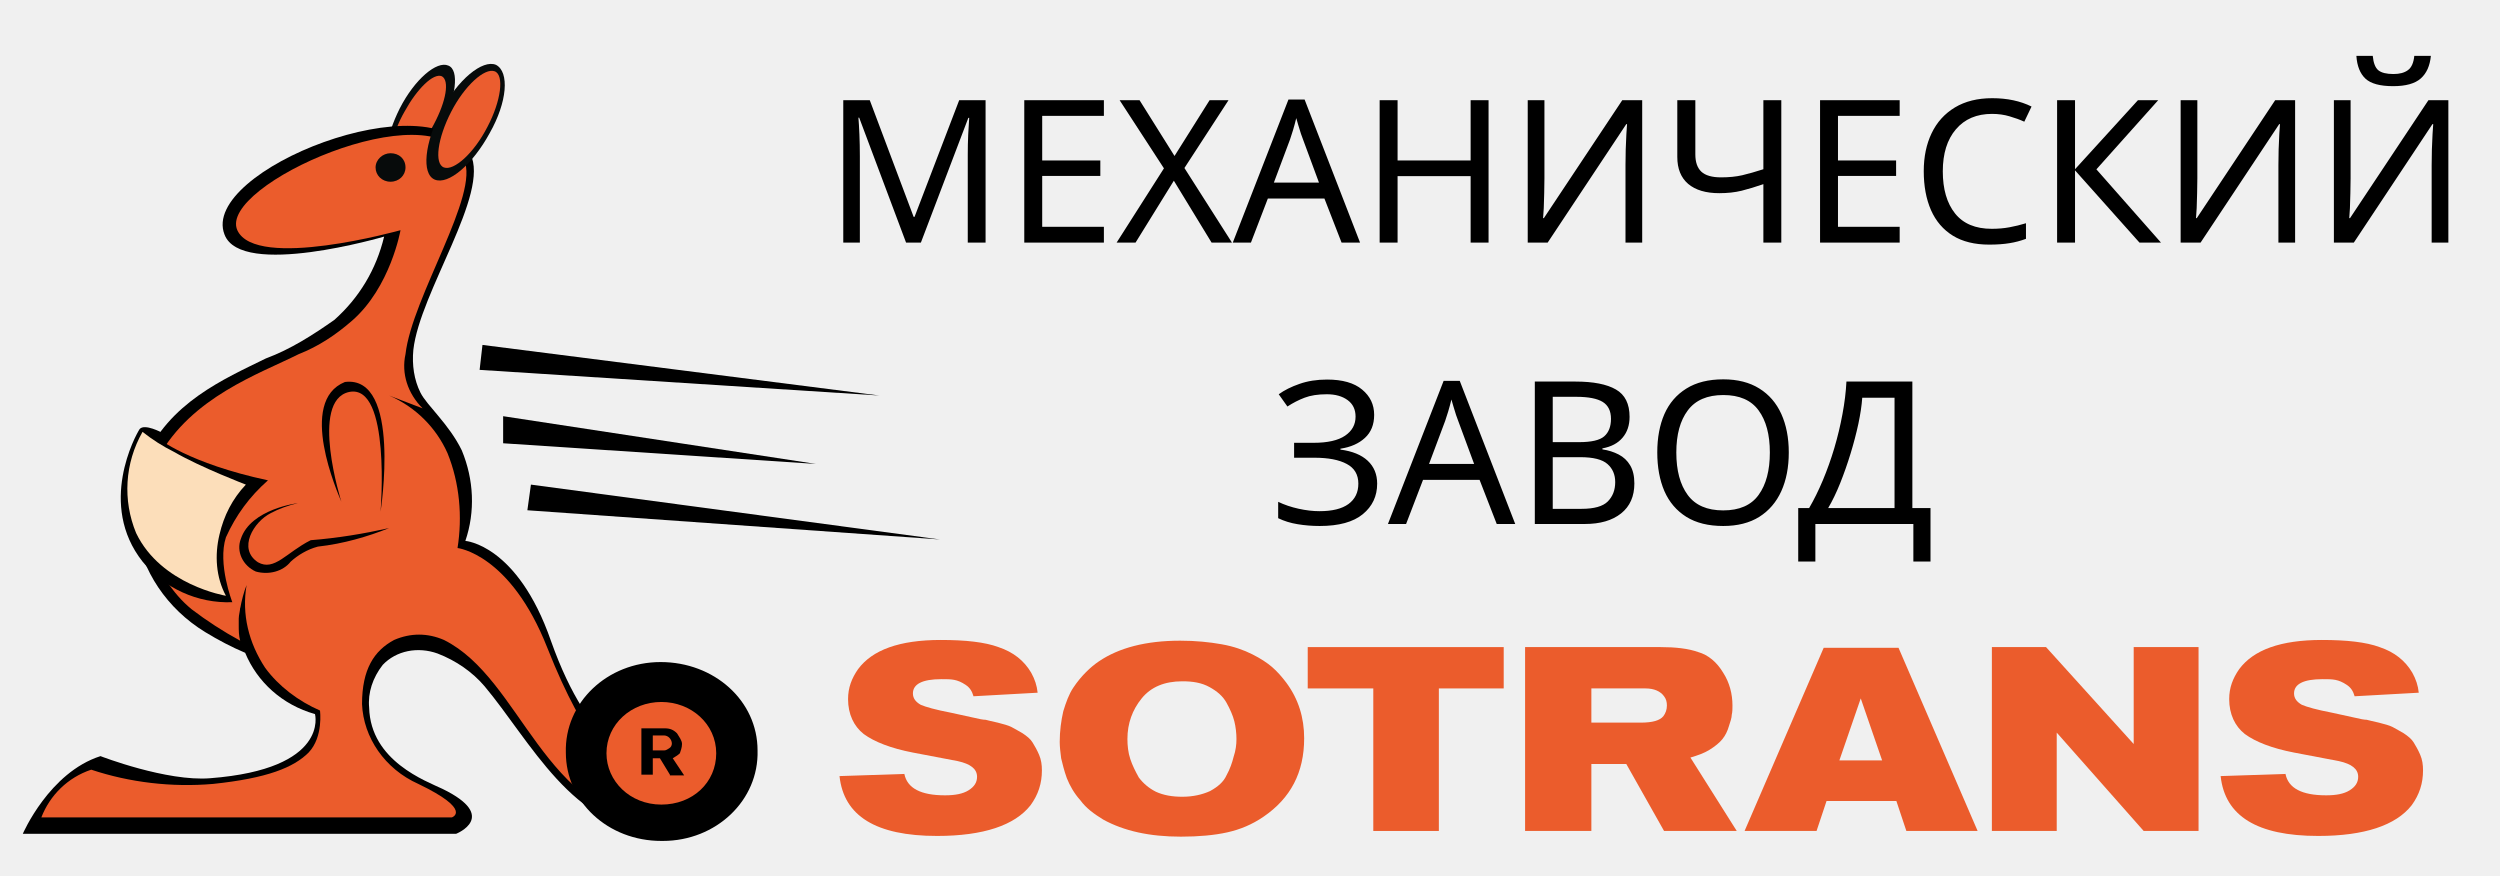
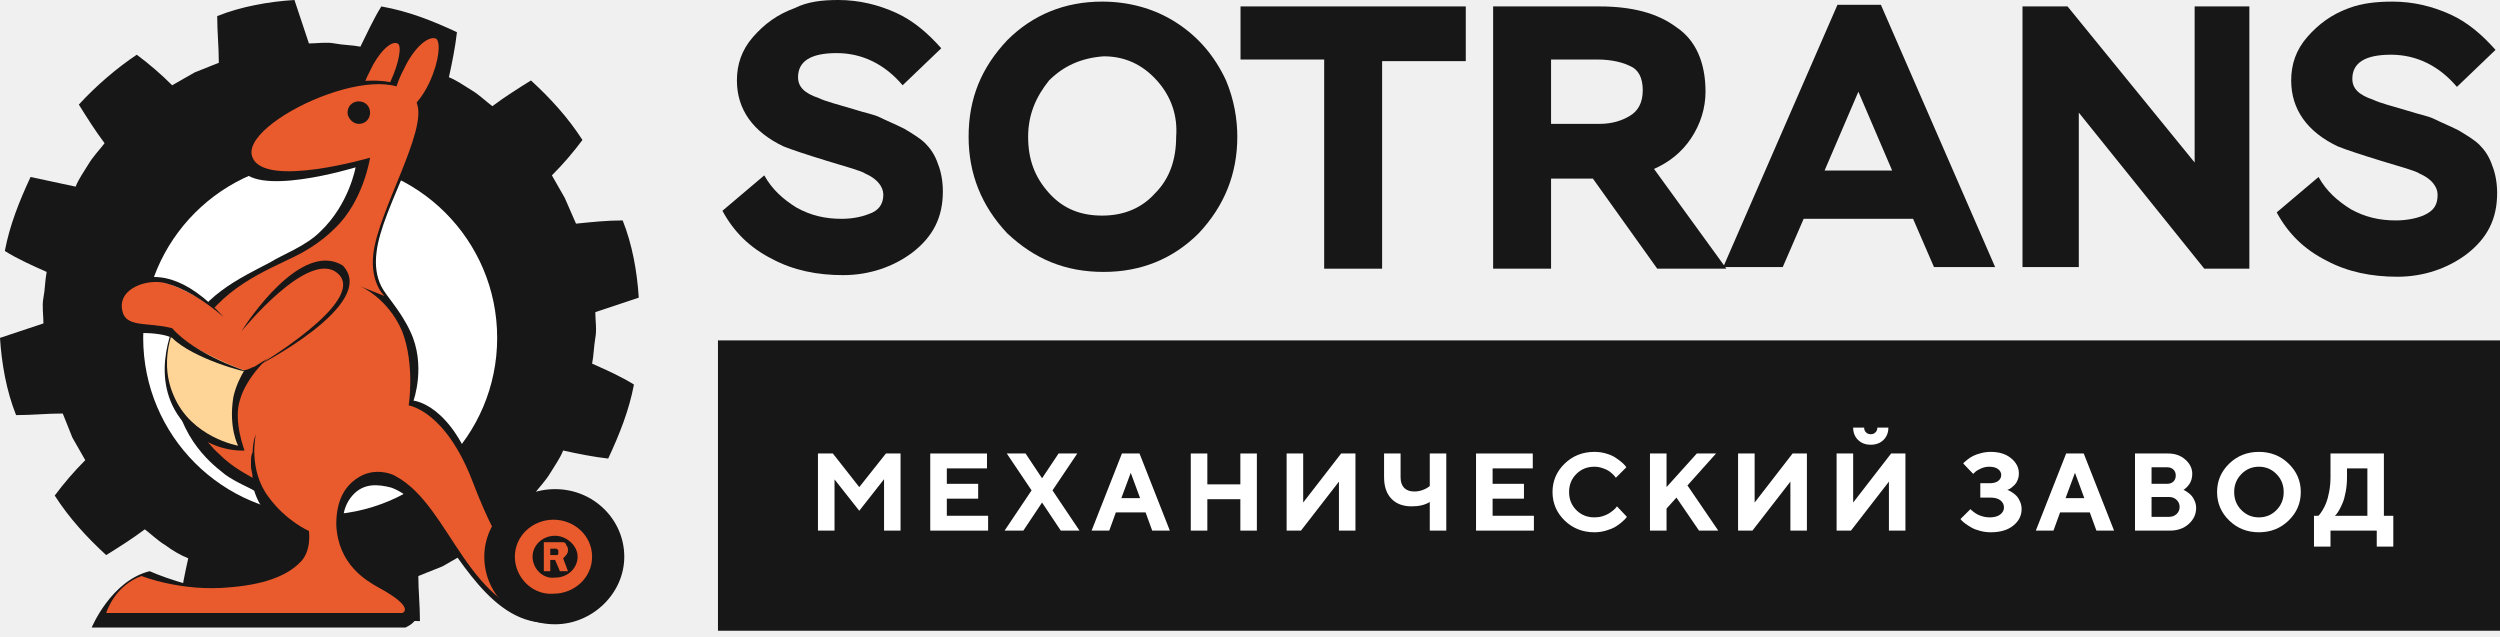
- <svg xmlns="http://www.w3.org/2000/svg" version="1.1" id="svg52" x="0px" y="0px" viewBox="0 0 350.8 122.9" style="enable-background:new 0 0 350.8 122.9;" xml:space="preserve">
-   <style type="text/css">
- 	.st0{fill:#070B0B;}
- 	.st1{fill:#EB5D2F;}
- 	.st2{fill:#EB5C2C;}
- 	.st3{fill:#FCDEBA;}
- 	.st4{fill:#EA5D2C;}
- 	.st5{font-family:'Roboto-Regular';}
- 	.st6{font-size:28px;}
- 	.st7{fill:#FFFFFF;}
- </style>
-   <g>
-     <g>
-       <path class="st0" d="M61.9,17.8c-2.1,4.1-5.2,6.7-6.8,6c-1.6-0.7-1-4.6,1-8.6c2.1-4.1,5.2-6.7,6.8-6C64.5,9.8,64,13.7,61.9,17.8" />
-       <path class="st1" d="M60.9,17.4c-1.7,3.3-4,5.4-5.2,4.9c-1.2-0.5-0.7-3.6,1.1-6.7c1.7-3.1,4-5.4,5.2-4.9    C63.1,11.3,62.6,14.2,60.9,17.4" />
-       <path d="M99.3,108.6c-2.3,0.2-4.7,0-7-0.5c-2.4-1-9.4-2.4-15-18.2c-4.7-13.5-12-14-12-14c1.4-4.1,1.2-8.6-0.5-12.7    c-1.8-3.7-4.9-6.3-5.8-8.1c-0.9-1.8-1.2-3.9-1-6c0.9-8.1,10.8-22,8-27.5C60.7,11.1,28,23.9,31.5,32.9c2.3,6.2,22.4,0.3,22.4,0.3    c-1.1,4.6-3.5,8.6-7,11.7c-3,2.1-6.1,4.1-9.6,5.4c-5.9,2.9-13.6,6.2-17.1,14.3C19,67.7,18.4,71,19,74.2c0.9,5.9,4.4,11.2,9.8,14.5    c1.8,1.1,3.7,2.1,5.6,2.9c1.7,4.1,5.2,7.3,9.8,8.6c0,0,2.1,7.7-14.7,9c-6.1,0.5-15.4-3.1-15.4-3.1C6.9,108.4,3.2,117,3.2,117H64    c0,0,6.1-2.4-1.9-6.3c-2.3-1.1-10.1-3.9-10.3-11.4c-0.2-2.1,0.5-4.2,1.9-6c1.9-2,4.9-2.6,7.7-1.6c2.6,1,4.9,2.6,6.6,4.6    c6.3,7.5,12.7,20.5,23.9,19.9C102.1,115.2,99.5,108.4,99.3,108.6" />
-       <path class="st2" d="M97.5,106.9c0,0-6.3,2.6-8.7,1.6c-2.4-1-6.5-3.7-12-17.6c-5.2-13.2-12.6-14-12.6-14c0.7-4.4,0.3-9.1-1.4-13.3    c-1.6-3.6-4.5-6.5-8.2-8.1l4.7,1.8c-2.1-2.1-3-4.9-2.4-7.6c0.9-8,10.5-22.5,8.2-27.3c-4.4-9.8-34.6,3.6-31.8,9.9    c2.6,5.7,22.9,0,22.9,0s-1.4,8-6.8,12.7c-2.3,2-4.7,3.6-7.5,4.7c-5.6,2.8-15,6-19.7,14.5c-4.2,7.6-0.7,16.9,4.7,21.3    c2.1,1.6,4.4,3.1,6.8,4.4c-0.2-0.7-0.2-1.5-0.2-2.1v-1c0-0.5,0.2-1.1,0.2-1.6v0.2c0.2-1.1,0.5-2.3,0.9-3.3    c-0.7,4.1,0.3,8.1,2.6,11.6c1.9,2.6,4.7,4.7,7.7,6c0,0,0.5,3.7-1.6,5.9c-2.1,2.1-5.8,3.6-13.4,4.4c-5.8,0.5-11.7-0.2-17.1-2    c-3.3,1.1-5.8,3.6-7,6.7h57.6c0,0,3-1-4.7-4.7c-4.7-2.1-7.7-6.5-7.9-11.2c0-4.9,1.7-7.5,4.5-9c2.3-1,4.7-1,7,0    c11,5.5,13.8,24.7,30.6,26C104.6,117,97.6,107.1,97.5,106.9" />
-       <path d="M79.4,105.6c-0.2-7,5.8-12.7,13.3-12.7c7.5,0,13.6,5.4,13.6,12.4c0.2,7-5.8,12.7-13.3,12.7h-0.2    C85.3,118,79.4,112.5,79.4,105.6" />
-       <path class="st0" d="M68.7,18.7c-2.4,4.4-5.8,7.3-7.7,6.5c-1.9-0.8-1.4-5.2,0.9-9.6c2.3-4.4,5.8-7.3,7.7-6.5    C71.5,10.1,71.2,14.3,68.7,18.7" />
-       <path class="st0" d="M52.7,23.5c0-1.1,1-2,2.1-2c1.2,0,2.1,0.8,2.1,2c0,1.1-0.9,2-2.1,2S52.7,24.6,52.7,23.5" />
-       <path class="st1" d="M68.4,17.8c-1.9,3.7-4.7,6.2-6.1,5.7c-1.4-0.5-0.9-4.1,1-7.8c1.9-3.7,4.7-6.2,6.1-5.7S70.3,14.2,68.4,17.8" />
-       <path d="M37.6,67.4c-11.2-2.4-15.4-5.9-15.4-5.9l0.5-0.8c0,0-2.4-1.3-3.1-0.5C19,61.1,13.7,70.8,20,78.8c3,3.7,7.7,5.9,12.6,5.7    c0,0-2.1-5.4-0.9-9.1C33.1,72.3,35,69.7,37.6,67.4" />
-       <path class="st3" d="M34.5,68c-1.9,2-3.1,4.4-3.7,7c-0.7,2.9-0.5,6,0.9,8.6c0,0-9.1-1.5-12.6-8.8c-1.9-4.6-1.6-9.8,0.9-14.2    c1.4,1.1,2.8,2,4.4,2.8C28.2,65.6,34.5,68,34.5,68" />
-       <polygon points="67.7,48.4 123.4,55.5 67.3,51.9   " />
-       <polygon points="70.6,58.4 114.5,65.1 70.6,62.2   " />
-       <polygon points="74.5,68 131.9,75.7 74,71.6   " />
-       <path d="M53.4,71.8c0,0,1.5-18-4.4-16.8c-5.6,1.2-1.1,15.4-1.1,15.4c-0.5-1.2-6.2-14.1,0.5-16.8C56.4,52.6,53.4,71.8,53.4,71.8" />
-       <path d="M54.6,74.1c-3.6,0.8-7.2,1.4-11,1.7c-3.4,1.7-5.1,4.4-7.4,3.1C33.3,77,35.6,73.2,38,72c1.1-0.6,2.5-1.1,3.8-1.4    c0,0-6.6,0.8-8,5c-0.7,1.8,0.3,3.8,2.1,4.6c1.8,0.5,3.8,0,4.9-1.4c1-0.9,2.3-1.7,3.8-2.1C48.2,76.3,51.6,75.3,54.6,74.1" />
-       <path class="st2" d="M92.8,98.5c-4.2,0-7.7,3.1-7.7,7.2c0,3.9,3.3,7.2,7.7,7.2c4.4,0,7.7-3.1,7.7-7.2    C100.5,101.6,97,98.5,92.8,98.5 M94,108.7l-1.4-2.3h-1v2.3H90v-6.5h3.3c0.7,0,1.2,0.2,1.7,0.7c0.3,0.5,0.7,1,0.7,1.5    s-0.2,1-0.3,1.3c-0.3,0.3-0.7,0.5-1,0.7l1.6,2.4H94z" />
-       <path class="st4" d="M93.9,103.5c-0.2-0.2-0.5-0.3-0.7-0.3h-1.6v2.1h1.6c0.3,0,0.5-0.2,0.7-0.3C94.4,104.7,94.4,104,93.9,103.5" />
-     </g>
-     <g>
-       <path class="st2" d="M117.8,108.9l9.1-0.3c0.4,2,2.3,3,5.7,3c1.4,0,2.5-0.2,3.3-0.7c0.8-0.5,1.2-1.1,1.2-1.9    c0-1.1-0.9-1.8-2.7-2.2l-6.3-1.2c-3.1-0.6-5.4-1.5-6.9-2.6c-1.4-1.1-2.2-2.8-2.2-4.9c0-1.6,0.5-2.9,1.4-4.2    c2-2.7,5.8-4.1,11.6-4.1c3.5,0,6.2,0.3,8.1,1c2.1,0.7,3.6,1.9,4.6,3.6c0.5,0.9,0.8,1.8,0.9,2.8l-9,0.5c-0.2-0.7-0.5-1.2-1.1-1.6    c-0.6-0.4-1.1-0.6-1.6-0.7c-0.5-0.1-1.1-0.1-1.8-0.1c-2.7,0-4,0.7-4,2c0,0.7,0.4,1.2,1.1,1.6c0.7,0.3,2.1,0.7,4.2,1.1l3.2,0.7    c0.8,0.2,1.4,0.3,1.7,0.3c0.3,0.1,0.9,0.2,1.7,0.4c0.8,0.2,1.5,0.4,1.9,0.6c0.4,0.2,0.9,0.5,1.6,0.9c0.6,0.4,1.1,0.8,1.4,1.3    c0.3,0.5,0.6,1,0.9,1.7c0.3,0.7,0.4,1.4,0.4,2.2c0,1.8-0.5,3.4-1.6,4.9c-2.2,2.8-6.6,4.3-13.1,4.3    C122.9,117.3,118.4,114.5,117.8,108.9" />
-       <path class="st2" d="M183,103.6c0,4.8-1.9,8.4-5.7,11c-1.6,1.1-3.3,1.8-5.1,2.2c-1.8,0.4-4,0.6-6.5,0.6c-4.4,0-8-0.8-10.9-2.4    c-1.3-0.8-2.4-1.6-3.2-2.7c-0.9-1-1.5-2.1-1.9-3.1c-0.4-1.1-0.6-2-0.8-2.8c-0.1-0.8-0.2-1.6-0.2-2.3c0-1.5,0.2-3,0.5-4.3    c0.4-1.3,0.8-2.4,1.4-3.3c0.6-0.9,1.2-1.6,1.8-2.2c0.6-0.6,1.2-1.1,1.8-1.5c2.8-1.9,6.6-2.9,11.4-2.9c2.2,0,4.1,0.2,5.8,0.5    c1.7,0.3,3.1,0.8,4.3,1.4s2.1,1.2,2.8,1.8c0.7,0.6,1.4,1.4,2,2.2C182.2,98.1,183,100.7,183,103.6 M173.5,103.7    c0-0.8-0.1-1.7-0.3-2.5c-0.2-0.8-0.6-1.7-1.1-2.6c-0.5-0.9-1.3-1.6-2.4-2.2c-1.1-0.6-2.3-0.8-3.8-0.8c-2.5,0-4.4,0.8-5.7,2.4    c-1.3,1.6-2,3.5-2,5.7c0,0.9,0.1,1.9,0.4,2.8c0.3,0.9,0.7,1.7,1.2,2.6c0.6,0.8,1.4,1.5,2.4,2c1.1,0.5,2.3,0.7,3.7,0.7    c1.5,0,2.8-0.3,3.9-0.8c1.1-0.6,1.9-1.3,2.3-2.2c0.5-0.9,0.8-1.8,1-2.6C173.4,105.3,173.5,104.5,173.5,103.7" />
-       <polygon class="st2" points="211,96.6 201.9,96.6 201.9,116.6 192.7,116.6 192.7,96.6 183.5,96.6 183.5,90.8 211,90.8   " />
-       <path class="st2" d="M243.7,116.6h-10.2l-5.3-9.4h-4.9v9.4H214V90.8h19c2.1,0,3.9,0.2,5.3,0.7c1.4,0.4,2.6,1.4,3.5,2.9    c0.9,1.4,1.3,3,1.3,4.6c0,0.4,0,0.9-0.1,1.3c0,0.4-0.2,1-0.4,1.6c-0.2,0.7-0.5,1.3-0.9,1.8c-0.4,0.5-1,1-1.8,1.5    c-0.8,0.5-1.7,0.8-2.7,1.1L243.7,116.6z M223.3,96.7v4.7h6.9c1.7,0,2.7-0.3,3.2-0.9c0.3-0.4,0.5-0.9,0.5-1.5    c0-0.5-0.1-0.9-0.4-1.3c-0.5-0.7-1.4-1.1-2.6-1.1H223.3z" />
-       <path class="st2" d="M277.5,116.6h-10l-1.4-4.2h-9.8l-1.4,4.2h-10.1l11.1-25.7h10.5L277.5,116.6z M264.1,106.7l-3-8.7l-3,8.7    H264.1z" />
-       <polygon class="st2" points="308.5,116.6 300.8,116.6 288.6,102.8 288.6,116.6 279.5,116.6 279.5,90.8 287.1,90.8 299.4,104.4     299.4,90.8 308.5,90.8   " />
-       <path class="st2" d="M311.6,108.9l9.1-0.3c0.4,2,2.3,3,5.7,3c1.4,0,2.5-0.2,3.3-0.7c0.8-0.5,1.2-1.1,1.2-1.9    c0-1.1-0.9-1.8-2.7-2.2l-6.3-1.2c-3.1-0.6-5.4-1.5-6.9-2.6c-1.4-1.1-2.2-2.8-2.2-4.9c0-1.6,0.5-2.9,1.4-4.2    c2-2.7,5.8-4.1,11.6-4.1c3.5,0,6.2,0.3,8.1,1c2.1,0.7,3.6,1.9,4.6,3.6c0.5,0.9,0.8,1.8,0.9,2.8l-9,0.5c-0.2-0.7-0.5-1.2-1.1-1.6    c-0.6-0.4-1.1-0.6-1.6-0.7c-0.5-0.1-1.1-0.1-1.8-0.1c-2.7,0-4,0.7-4,2c0,0.7,0.4,1.2,1.1,1.6c0.7,0.3,2.1,0.7,4.2,1.1l3.2,0.7    c0.8,0.2,1.4,0.3,1.7,0.3c0.3,0.1,0.9,0.2,1.7,0.4c0.8,0.2,1.5,0.4,1.9,0.6c0.4,0.2,0.9,0.5,1.6,0.9c0.6,0.4,1.1,0.8,1.4,1.3    c0.3,0.5,0.6,1,0.9,1.7c0.3,0.7,0.4,1.4,0.4,2.2c0,1.8-0.5,3.4-1.6,4.9c-2.2,2.8-6.6,4.3-13.1,4.3    C316.7,117.3,312.2,114.5,311.6,108.9" />
-     </g>
-     <text transform="matrix(1 0 0 1 115.6087 34.0437)" class="st5 st6">МЕХАНИЧЕСКИЙ</text>
-     <text transform="matrix(1 0 0 1 178.291 73.5253)" class="st5 st6">ЗАВОД</text>
-   </g>
+ <svg xmlns="http://www.w3.org/2000/svg" width="267" height="68" viewBox="0 0 267 68" fill="none">
+   <path d="M94.339 20.793C94.339 19.933 93.652 19.074 92.449 18.559C91.934 18.215 90.559 17.871 88.325 17.184C86.091 16.497 84.545 15.981 83.685 15.637C80.421 14.091 78.702 11.685 78.702 8.592C78.702 6.874 79.218 5.327 80.421 3.952C81.623 2.578 82.998 1.547 84.888 0.859C86.263 0.172 87.809 0 89.528 0C91.762 0 93.824 0.516 95.714 1.375C97.604 2.234 99.151 3.609 100.526 5.155L96.401 9.107C94.511 6.874 92.106 5.671 89.356 5.671C86.607 5.671 85.232 6.53 85.232 8.248C85.232 9.279 85.919 9.967 87.466 10.482C88.153 10.826 89.528 11.169 91.246 11.685C92.277 12.029 93.308 12.201 93.996 12.544C94.683 12.888 95.542 13.232 96.573 13.747C97.433 14.263 98.292 14.778 98.807 15.294C99.323 15.809 99.838 16.497 100.182 17.528C100.526 18.387 100.697 19.418 100.697 20.449C100.697 23.198 99.666 25.26 97.433 26.979C95.371 28.525 92.793 29.384 90.043 29.384C87.294 29.384 84.716 28.869 82.483 27.666C80.077 26.463 78.358 24.745 77.156 22.511L81.623 18.73C82.483 20.277 83.685 21.308 85.06 22.167C86.607 23.026 88.153 23.37 89.872 23.37C90.903 23.37 91.934 23.198 92.793 22.855C93.824 22.511 94.339 21.824 94.339 20.793Z" fill="#171717" />
+   <path d="M103.447 14.606C103.447 10.482 104.822 7.217 107.571 4.296C110.321 1.547 113.757 0.172 117.71 0.172C120.459 0.172 123.209 0.859 125.614 2.406C128.02 3.952 129.738 6.014 130.941 8.592C131.801 10.654 132.144 12.716 132.144 14.606C132.144 18.559 130.769 21.995 128.02 24.917C125.271 27.666 121.834 29.041 117.882 29.041C113.757 29.041 110.492 27.666 107.571 24.917C104.822 21.995 103.447 18.559 103.447 14.606ZM112.039 8.592C110.664 10.31 109.805 12.201 109.805 14.606C109.805 17.012 110.492 18.902 112.039 20.621C113.586 22.339 115.476 23.026 117.71 23.026C120.115 23.026 122.006 22.167 123.38 20.621C124.927 19.074 125.614 17.012 125.614 14.606C125.786 12.372 125.099 10.31 123.552 8.592C122.006 6.874 120.115 6.014 117.882 6.014C115.476 6.186 113.586 7.045 112.039 8.592Z" fill="#171717" />
+   <path d="M141.423 6.357H132.488V0.686H156.545V6.529H147.61V28.696H141.423V6.357Z" fill="#171717" />
+   <path d="M165.653 19.073V28.696H159.466V0.686H170.808C174.245 0.686 176.994 1.373 179.056 2.92C181.118 4.295 182.149 6.7 182.149 9.793C182.149 11.512 181.634 13.23 180.603 14.777C179.572 16.323 178.197 17.354 176.65 18.042L184.383 28.696H176.994L170.12 19.073H165.653ZM170.636 6.357H165.653V13.23H170.808C172.182 13.23 173.214 12.887 174.073 12.371C174.932 11.856 175.447 10.996 175.447 9.622C175.447 8.247 174.932 7.388 174.073 7.044C173.385 6.7 172.182 6.357 170.636 6.357Z" fill="#171717" />
+   <path d="M190.397 28.524H184.039L196.24 0.515H200.88L213.08 28.524H206.55L204.316 23.369H192.631L190.397 28.524ZM202.082 18.214L198.474 9.794L194.865 18.214H202.082Z" fill="#171717" />
+   <path d="M240.231 0.686V28.696H235.419L222.016 12.027V28.524H216.002V0.686H220.813L234.388 17.354V0.686H240.231Z" fill="#171717" />
+   <path d="M260.336 20.793C260.336 19.933 259.649 19.074 258.446 18.559C257.931 18.215 256.556 17.871 254.322 17.184C252.088 16.497 250.541 15.981 249.682 15.637C246.417 14.091 244.699 11.685 244.699 8.592C244.699 6.874 245.214 5.327 246.417 3.952C247.62 2.578 248.995 1.547 250.885 0.859C252.26 0.344 253.806 0.172 255.525 0.172C257.759 0.172 259.821 0.687 261.711 1.547C263.601 2.406 265.148 3.78 266.522 5.327L262.398 9.279C260.508 7.045 258.102 5.843 255.353 5.843C252.603 5.843 251.229 6.702 251.229 8.42C251.229 9.451 251.916 10.139 253.463 10.654C254.15 10.998 255.525 11.341 257.243 11.857C258.274 12.201 259.305 12.372 259.993 12.716C260.68 13.06 261.539 13.403 262.57 13.919C263.429 14.434 264.289 14.95 264.804 15.466C265.32 15.981 265.835 16.668 266.179 17.7C266.522 18.559 266.694 19.59 266.694 20.621C266.694 23.37 265.663 25.432 263.429 27.151C261.367 28.697 258.79 29.556 256.04 29.556C253.291 29.556 250.713 29.041 248.479 27.838C246.074 26.635 244.355 24.917 243.152 22.683L247.62 18.902C248.479 20.449 249.682 21.48 251.057 22.339C252.603 23.198 254.15 23.542 255.868 23.542C256.899 23.542 257.931 23.37 258.79 23.026C259.993 22.511 260.336 21.824 260.336 20.793Z" fill="#171717" />
+   <path d="M60.316 21.136L58.941 18.73C60.144 17.528 61.175 16.325 62.206 14.95C60.659 12.544 58.769 10.482 56.707 8.592C55.332 9.451 53.958 10.31 52.583 11.341C51.895 10.826 51.208 10.139 50.349 9.623C49.49 9.107 48.802 8.592 47.943 8.248C48.287 6.702 48.63 4.983 48.802 3.437C46.225 2.234 43.647 1.203 40.726 0.687C39.867 2.062 39.179 3.609 38.492 4.983C37.633 4.811 36.602 4.811 35.742 4.64C34.883 4.468 33.852 4.64 32.993 4.64C32.478 3.093 31.962 1.547 31.447 0C28.697 0.172 25.776 0.687 23.198 1.718C23.198 3.437 23.37 4.983 23.37 6.702L20.793 7.733L18.387 9.107C17.184 7.905 15.981 6.874 14.606 5.843C12.544 7.217 10.31 9.107 8.42 11.169C9.279 12.544 10.139 13.919 11.169 15.294C10.654 15.981 9.967 16.668 9.451 17.528C8.936 18.387 8.42 19.074 8.076 19.933C6.53 19.59 4.811 19.246 3.265 18.902C2.062 21.48 1.031 24.058 0.516 26.807C1.89 27.666 3.437 28.353 4.983 29.041C4.811 29.9 4.811 30.931 4.64 31.79C4.468 32.649 4.64 33.681 4.64 34.54C3.093 35.055 1.547 35.571 0 36.086C0.172 38.836 0.687 41.757 1.718 44.334C3.437 44.334 4.983 44.163 6.702 44.163L7.733 46.74L9.107 49.146C7.905 50.349 6.874 51.552 5.843 52.926C7.389 55.332 9.279 57.394 11.341 59.285C12.716 58.425 14.091 57.566 15.466 56.535C16.153 57.051 16.84 57.738 17.699 58.253C18.387 58.769 19.246 59.285 20.105 59.628C19.762 61.175 19.418 62.721 19.246 64.44C21.824 65.642 24.573 64.783 27.322 65.299C28.182 63.924 28.697 64.268 29.384 62.893C30.244 63.065 31.275 63.065 32.134 63.237C32.993 63.409 34.024 63.237 34.883 63.237C35.399 64.783 35.914 64.783 36.602 66.33C39.351 66.158 41.929 66.33 44.85 66.33C44.85 64.612 44.678 63.065 44.678 61.518L47.256 60.487L49.661 59.113C50.864 60.316 52.067 61.346 53.442 62.378C55.848 60.831 57.91 58.941 59.8 56.879C58.941 55.504 58.082 54.129 57.051 52.755C57.566 52.067 58.253 51.38 58.769 50.521C59.285 49.661 59.8 48.974 60.144 48.115C61.69 48.459 63.409 48.802 64.955 48.974C66.158 46.397 67.189 43.819 67.705 41.069C66.33 40.21 64.783 39.523 63.237 38.836C63.409 37.976 63.409 37.117 63.58 36.086C63.752 35.227 63.58 34.196 63.58 33.337C65.127 32.821 66.674 32.306 68.22 31.79C68.048 29.041 67.533 26.119 66.502 23.542C64.783 23.542 63.237 23.714 61.518 23.886L60.316 21.136Z" fill="#171717" />
+   <path fill-rule="evenodd" clip-rule="evenodd" d="M25.948 40.897C25.948 40.897 39.351 35.398 36.43 31.962C33.68 28.697 24.916 36.773 24.916 36.773C25.604 35.914 32.993 27.666 37.117 31.102C40.726 35.914 25.948 40.897 25.948 40.897Z" fill="#171717" />
+   <path d="M34.196 54.989C44.635 54.989 53.098 46.526 53.098 36.086C53.098 25.647 44.635 17.184 34.196 17.184C23.756 17.184 15.293 25.647 15.293 36.086C15.293 46.526 23.756 54.989 34.196 54.989Z" fill="white" />
+   <path fill-rule="evenodd" clip-rule="evenodd" d="M42.272 8.764C41.069 10.998 39.351 12.716 38.492 12.201C37.632 11.857 37.976 9.623 39.007 7.217C40.21 4.812 41.757 3.265 42.788 3.609C43.647 4.124 43.475 6.358 42.272 8.764Z" fill="#171717" />
+   <path fill-rule="evenodd" clip-rule="evenodd" d="M41.757 8.592C40.898 10.482 39.523 11.685 39.007 11.513C38.32 11.169 38.492 9.451 39.523 7.561C40.382 5.67 41.757 4.296 42.444 4.639C42.96 4.811 42.616 6.701 41.757 8.592Z" fill="#E95A2C" />
+   <path fill-rule="evenodd" clip-rule="evenodd" d="M62.893 62.205C62.893 62.205 60.487 62.549 59.113 61.862C57.738 61.346 53.958 60.315 50.864 51.036C48.287 43.131 44.163 42.788 44.163 42.788C44.163 42.788 45.537 39.007 43.819 35.398C42.788 33.164 41.241 31.618 40.726 30.587C40.21 29.556 40.039 28.353 40.21 26.978C40.726 22.167 46.225 14.09 44.678 10.825C41.585 4.811 23.714 12.372 25.604 17.699C26.807 21.308 37.977 17.871 37.977 17.871C37.977 17.871 37.289 21.823 34.196 24.744C32.65 26.291 30.244 27.15 28.869 28.009C25.604 29.728 21.308 31.618 19.418 36.429C18.73 38.148 18.387 40.21 18.73 42.1C19.418 47.599 23.714 50.348 24.058 50.692C25.26 51.551 26.635 52.067 27.151 52.41C28.354 56.363 32.478 57.566 32.478 57.566C32.478 57.566 33.681 62.033 24.401 62.893C20.964 63.236 15.981 61.002 15.981 61.002C11.857 62.033 9.795 67.017 9.795 67.017H43.303C43.303 67.017 46.74 65.642 42.273 63.236C41.07 62.549 36.602 61.002 36.602 56.535C36.602 56.019 36.43 54.301 37.633 52.926C38.836 51.551 40.382 51.723 41.757 52.067C43.303 52.582 45.022 54.301 45.537 54.816C48.974 59.284 52.583 66.845 58.769 66.501C64.44 66.158 62.893 62.205 62.893 62.205Z" fill="#171717" />
+   <path fill-rule="evenodd" clip-rule="evenodd" d="M62.034 60.831C62.034 60.831 58.425 62.377 57.222 61.862C55.848 61.346 53.614 59.628 50.521 51.552C47.599 43.819 43.647 43.303 43.647 43.303C43.647 43.303 44.334 39.007 42.96 35.399C41.413 31.79 38.492 30.587 38.492 30.587L41.069 31.618C41.069 31.618 39.523 30.244 39.867 27.151C40.382 22.511 45.709 13.919 44.506 10.998C42.1 5.327 25.26 13.06 26.979 16.84C28.353 20.105 39.523 16.84 39.523 16.84C39.523 16.84 38.836 21.48 35.742 24.401C34.711 25.432 33.337 26.463 31.618 27.322C28.525 28.869 23.37 30.759 20.793 35.914C18.558 40.382 20.449 45.881 23.37 48.459C24.917 50.005 26.463 50.692 26.979 51.036C26.979 50.521 26.807 50.177 26.807 49.833V49.318C26.807 48.974 26.807 48.63 26.979 48.287V48.459C26.979 47.084 27.322 46.397 27.322 46.397C27.322 46.397 26.463 50.177 28.697 53.098C30.587 55.676 32.993 56.707 32.993 56.707C32.993 56.707 33.337 58.941 31.962 60.144C30.931 61.175 28.869 62.377 24.573 62.721C19.418 63.237 15.122 61.518 15.122 61.518C12.2 62.549 11.341 65.471 11.341 65.471H42.96C42.96 65.471 44.506 64.955 40.382 62.721C39.179 62.034 36.086 60.315 35.914 56.019C35.914 53.27 36.945 51.724 38.492 50.864C40.038 50.005 41.757 50.521 42.272 50.864C48.287 54.129 49.833 65.471 59.113 66.158C65.814 66.674 62.034 60.831 62.034 60.831Z" fill="#E95A2C" />
+   <path fill-rule="evenodd" clip-rule="evenodd" d="M51.723 59.456C51.723 55.504 55.16 52.239 59.284 52.239C63.408 52.239 66.673 55.504 66.673 59.456C66.673 63.408 63.237 66.673 59.284 66.673C55.16 66.673 51.723 63.58 51.723 59.456Z" fill="#171717" />
+   <path fill-rule="evenodd" clip-rule="evenodd" d="M54.988 59.456C54.988 57.222 56.879 55.504 59.112 55.504C61.346 55.504 63.237 57.222 63.237 59.456C63.237 61.69 61.346 63.408 59.112 63.408C56.879 63.58 54.988 61.69 54.988 59.456Z" fill="#E95A2C" />
+   <path fill-rule="evenodd" clip-rule="evenodd" d="M56.879 59.456C56.879 58.253 57.91 57.222 59.284 57.222C60.487 57.222 61.69 58.253 61.69 59.456C61.69 60.659 60.659 61.69 59.284 61.69C57.91 61.862 56.879 60.659 56.879 59.456Z" fill="#171717" />
+   <path fill-rule="evenodd" clip-rule="evenodd" d="M37.117 12.029C37.117 11.341 37.633 10.826 38.32 10.826C39.007 10.826 39.523 11.341 39.523 12.029C39.523 12.716 39.007 13.231 38.32 13.231C37.633 13.231 37.117 12.544 37.117 12.029Z" fill="#171717" />
+   <path fill-rule="evenodd" clip-rule="evenodd" d="M45.881 8.763C44.85 10.997 43.304 12.372 42.444 12.028C41.757 11.685 41.929 9.623 43.132 7.389C44.163 5.155 45.709 3.78 46.569 4.124C47.084 4.467 46.912 6.529 45.881 8.763Z" fill="#E95A2C" />
+   <path fill-rule="evenodd" clip-rule="evenodd" d="M28.869 37.977C22.683 36.43 20.449 34.54 20.449 34.54L20.793 34.025C20.793 34.025 19.418 33.165 19.074 33.681C18.731 34.196 15.809 40.039 19.246 44.678C21.995 48.459 26.12 48.115 26.12 48.115C26.12 48.115 24.917 45.022 25.604 42.788C26.291 40.211 28.869 37.977 28.869 37.977Z" fill="#171717" />
+   <path fill-rule="evenodd" clip-rule="evenodd" d="M26.979 38.32C26.979 38.32 25.432 40.038 24.916 42.444C24.401 45.709 25.432 47.599 25.432 47.599C25.432 47.599 20.449 46.74 18.558 42.272C16.668 37.976 19.074 34.024 19.074 34.024C19.074 34.024 19.933 34.883 21.48 35.742C23.542 36.945 26.979 38.32 26.979 38.32Z" fill="#FFD497" />
+   <path fill-rule="evenodd" clip-rule="evenodd" d="M36.086 31.961C34.196 34.539 30.759 36.945 27.151 39.179C26.979 39.179 26.463 39.522 26.119 39.522C25.088 39.35 18.558 36.257 18.215 35.226C17.699 35.226 14.606 34.711 14.606 34.539C11.513 34.023 12.544 30.93 14.434 30.243C15.294 29.899 16.325 29.727 17.356 30.071C19.418 30.759 22.855 32.305 25.776 35.57C27.666 32.649 30.244 30.243 33.852 28.696C36.43 28.009 37.117 30.587 36.086 31.961Z" fill="#E95A2C" />
+   <path fill-rule="evenodd" clip-rule="evenodd" d="M27.322 39.178C27.322 39.178 39.351 32.133 36.086 29.212C32.993 26.462 25.776 35.398 25.776 35.398C26.291 34.539 32.134 25.603 36.602 28.352C40.554 32.477 27.322 39.178 27.322 39.178Z" fill="#171717" />
+   <path fill-rule="evenodd" clip-rule="evenodd" d="M26.463 39.694C26.463 39.694 20.964 37.976 18.387 35.054C15.809 34.367 13.403 35.054 13.06 33.164C12.544 30.758 15.809 29.727 17.699 30.243C19.589 30.758 21.651 31.961 23.885 33.852C19.933 29.555 16.496 28.696 13.403 30.415C11.857 31.274 11.685 32.821 12.028 34.023C12.544 34.711 13.575 35.57 15.293 35.57C16.496 35.57 17.699 35.742 18.387 36.085C20.62 38.319 26.463 39.866 26.463 39.694Z" fill="#171717" />
+   <path d="M58.768 59.8V61.003H58.081V57.91H59.456C59.628 57.91 59.971 57.91 60.143 57.91C60.315 57.91 60.487 58.081 60.487 58.253C60.659 58.425 60.659 58.597 60.659 58.769C60.659 59.112 60.487 59.284 60.143 59.628L60.659 61.003H59.799L59.284 59.8H58.768ZM58.768 58.597V59.284H59.112C59.284 59.284 59.284 59.284 59.456 59.284C59.456 59.284 59.628 59.284 59.628 59.112V58.941V58.769L59.456 58.597C59.456 58.597 59.284 58.597 59.112 58.597H58.768Z" fill="#E95A2C" />
+   <rect x="76.678" y="36.355" width="190.322" height="31.008" fill="#171717" />
+   <path d="M91.769 52.023L94.617 48.433H96.179V56.669H94.416V51.178L91.769 54.549L89.127 51.201V56.669H87.358V48.433H88.949L91.769 52.023Z" fill="white" />
+   <path d="M101.12 55.084H105.53V56.669H99.351V48.433H105.41V50.024H101.12V51.672H104.468V53.257H101.12V55.084Z" fill="white" />
+   <path d="M111.292 53.671L109.294 56.669H107.29L110.172 52.373L107.525 48.433H109.529L111.292 51.081L113.055 48.433H115.054L112.406 52.373L115.289 56.669H113.291L111.292 53.671Z" fill="white" />
+   <path d="M121.763 53.2L120.764 50.495L119.759 53.2H121.763ZM122.349 54.727H119.173L118.467 56.669H116.583L119.822 48.433H121.7L124.939 56.669H123.056L122.349 54.727Z" fill="white" />
+   <path d="M134.233 48.433V56.669H132.47V53.315H128.944V56.669H127.175V48.433H128.944V51.73H132.47V48.433H134.233Z" fill="white" />
+   <path d="M144.762 56.669H142.999V51.437L138.944 56.669H137.411V48.433H139.18V53.671L143.234 48.433H144.762V56.669Z" fill="white" />
+   <path d="M149.582 48.433V50.966C149.582 51.46 149.708 51.839 149.961 52.103C150.217 52.363 150.581 52.493 151.052 52.493C151.343 52.493 151.624 52.446 151.896 52.35C152.172 52.25 152.373 52.153 152.499 52.057L152.7 51.908V48.433H154.463V56.669H152.7V53.613C152.191 53.927 151.544 54.082 150.759 54.078C149.84 54.078 149.12 53.807 148.6 53.263C148.079 52.719 147.819 51.954 147.819 50.966V48.433H149.582Z" fill="white" />
+   <path d="M159.41 55.084H163.82V56.669H157.641V48.433H163.7V50.024H159.41V51.672H162.758V53.257H159.41V55.084Z" fill="white" />
+   <path d="M170.283 48.261C170.716 48.261 171.127 48.318 171.518 48.433C171.908 48.544 172.228 48.68 172.477 48.841C172.729 49.002 172.951 49.163 173.143 49.323C173.338 49.484 173.478 49.62 173.562 49.731L173.694 49.903L172.574 51.023C172.551 50.993 172.519 50.95 172.477 50.897C172.438 50.84 172.348 50.744 172.207 50.61C172.069 50.476 171.918 50.359 171.753 50.26C171.588 50.156 171.372 50.062 171.104 49.978C170.836 49.89 170.562 49.846 170.283 49.846C169.513 49.846 168.87 50.104 168.353 50.621C167.836 51.138 167.578 51.781 167.578 52.551C167.578 53.32 167.836 53.964 168.353 54.48C168.87 54.997 169.513 55.256 170.283 55.256C170.582 55.256 170.867 55.216 171.139 55.135C171.414 55.051 171.642 54.953 171.822 54.842C172.002 54.727 172.161 54.613 172.299 54.498C172.437 54.383 172.536 54.283 172.597 54.199L172.689 54.078L173.752 55.198C173.721 55.244 173.673 55.306 173.608 55.382C173.547 55.455 173.407 55.587 173.189 55.778C172.974 55.966 172.743 56.133 172.494 56.278C172.249 56.42 171.925 56.55 171.523 56.669C171.125 56.787 170.712 56.847 170.283 56.847C169.027 56.847 167.967 56.427 167.101 55.589C166.24 54.747 165.809 53.734 165.809 52.551C165.809 51.368 166.24 50.357 167.101 49.519C167.967 48.68 169.027 48.261 170.283 48.261Z" fill="white" />
+   <path d="M177.986 48.433V52.023L181.219 48.433H183.275L180.22 51.844L183.511 56.669H181.455L179.043 53.142L177.986 54.314V56.669H176.217V48.433H177.986Z" fill="white" />
+   <path d="M192.977 56.669H191.214V51.437L187.159 56.669H185.626V48.433H187.395V53.671L191.449 48.433H192.977V56.669Z" fill="white" />
+   <path d="M199.29 46.176C199.424 46.31 199.593 46.377 199.795 46.377C199.998 46.377 200.167 46.31 200.301 46.176C200.435 46.042 200.502 45.874 200.502 45.671H201.679C201.679 46.203 201.505 46.641 201.157 46.986C200.808 47.327 200.354 47.497 199.795 47.497C199.24 47.497 198.789 47.327 198.44 46.986C198.092 46.641 197.918 46.203 197.918 45.671H199.089C199.089 45.874 199.156 46.042 199.29 46.176ZM203.5 56.669H201.737V51.437L197.682 56.669H196.149V48.433H197.918V53.671L201.972 48.433H203.5V56.669Z" fill="white" />
+   <path d="M214.38 52.315C214.419 52.331 214.472 52.354 214.541 52.384C214.614 52.411 214.738 52.482 214.914 52.597C215.091 52.708 215.244 52.834 215.374 52.976C215.508 53.117 215.63 53.315 215.741 53.567C215.852 53.816 215.908 54.086 215.908 54.377C215.908 55.066 215.613 55.65 215.024 56.129C214.438 56.607 213.634 56.847 212.612 56.847C212.221 56.847 211.84 56.797 211.469 56.697C211.101 56.602 210.797 56.485 210.556 56.347C210.314 56.209 210.1 56.071 209.912 55.934C209.729 55.796 209.595 55.681 209.51 55.589L209.378 55.434L210.441 54.377L210.533 54.469C210.571 54.507 210.657 54.578 210.791 54.681C210.925 54.785 211.067 54.875 211.216 54.951C211.365 55.028 211.555 55.099 211.785 55.164C212.014 55.225 212.252 55.256 212.497 55.256C212.983 55.256 213.358 55.154 213.622 54.951C213.89 54.748 214.024 54.498 214.024 54.199C214.024 53.893 213.9 53.64 213.651 53.441C213.406 53.242 213.04 53.142 212.554 53.142H211.497V51.609H212.497C212.895 51.609 213.199 51.527 213.41 51.362C213.624 51.197 213.731 50.987 213.731 50.73C213.731 50.478 213.618 50.267 213.393 50.099C213.171 49.93 212.853 49.846 212.439 49.846C212.141 49.846 211.85 49.909 211.566 50.035C211.283 50.162 211.076 50.286 210.946 50.409L210.734 50.61L209.671 49.496C209.694 49.465 209.732 49.423 209.786 49.369C209.843 49.312 209.964 49.21 210.148 49.065C210.332 48.919 210.527 48.795 210.734 48.692C210.944 48.584 211.22 48.487 211.561 48.399C211.901 48.307 212.252 48.261 212.612 48.261C213.515 48.261 214.241 48.489 214.788 48.944C215.339 49.396 215.615 49.932 215.615 50.552C215.615 50.813 215.571 51.05 215.483 51.264C215.399 51.479 215.295 51.647 215.173 51.77C215.05 51.892 214.93 52 214.811 52.092C214.696 52.179 214.595 52.239 214.507 52.27L214.38 52.315Z" fill="white" />
+   <path d="M222.606 53.2L221.607 50.495L220.602 53.2H222.606ZM223.192 54.727H220.016L219.31 56.669H217.426L220.665 48.433H222.543L225.782 56.669H223.898L223.192 54.727Z" fill="white" />
+   <path d="M231.751 56.669H228.018V48.433H231.55C232.296 48.433 232.913 48.651 233.399 49.088C233.889 49.524 234.134 50.032 234.134 50.61C234.134 50.828 234.103 51.037 234.042 51.236C233.981 51.431 233.902 51.594 233.807 51.724C233.711 51.854 233.615 51.967 233.519 52.063C233.427 52.155 233.351 52.22 233.29 52.258L233.192 52.315C233.23 52.331 233.278 52.354 233.336 52.384C233.397 52.411 233.506 52.482 233.663 52.597C233.82 52.708 233.958 52.83 234.076 52.964C234.195 53.098 234.302 53.282 234.398 53.516C234.498 53.745 234.547 53.992 234.547 54.257C234.547 54.915 234.285 55.482 233.761 55.956C233.236 56.431 232.566 56.669 231.751 56.669ZM229.786 55.198H231.664C231.986 55.198 232.252 55.097 232.463 54.894C232.677 54.691 232.784 54.44 232.784 54.142C232.784 53.843 232.677 53.592 232.463 53.389C232.252 53.183 231.986 53.079 231.664 53.079H229.786V55.198ZM231.429 49.903H229.786V51.672H231.429C231.72 51.672 231.95 51.592 232.118 51.431C232.287 51.27 232.371 51.056 232.371 50.788C232.371 50.52 232.287 50.305 232.118 50.145C231.95 49.984 231.72 49.903 231.429 49.903Z" fill="white" />
+   <path d="M239.379 50.633C238.866 51.154 238.609 51.795 238.609 52.557C238.609 53.315 238.866 53.954 239.379 54.475C239.892 54.995 240.516 55.256 241.251 55.256C241.99 55.256 242.616 54.995 243.129 54.475C243.642 53.954 243.899 53.315 243.899 52.557C243.899 51.795 243.642 51.154 243.129 50.633C242.616 50.108 241.99 49.846 241.251 49.846C240.516 49.846 239.892 50.108 239.379 50.633ZM238.075 55.589C237.214 54.747 236.783 53.734 236.783 52.551C236.783 51.368 237.214 50.357 238.075 49.519C238.941 48.68 239.999 48.261 241.251 48.261C242.507 48.261 243.566 48.68 244.427 49.519C245.292 50.357 245.725 51.368 245.725 52.551C245.725 53.734 245.292 54.747 244.427 55.589C243.566 56.427 242.507 56.847 241.251 56.847C239.999 56.847 238.941 56.427 238.075 55.589Z" fill="white" />
+   <path d="M247.134 55.084H247.605C247.635 55.053 247.679 55.005 247.737 54.94C247.798 54.871 247.903 54.718 248.053 54.48C248.202 54.239 248.332 53.975 248.443 53.688C248.558 53.401 248.661 53.012 248.753 52.522C248.849 52.032 248.897 51.513 248.897 50.966V48.433H254.599V55.084H255.604V58.374H253.836V56.669H248.897V58.374H247.134V55.084ZM250.66 50.966C250.66 51.513 250.614 52.03 250.522 52.516C250.434 53.003 250.327 53.395 250.2 53.694C250.078 53.992 249.953 54.251 249.827 54.469C249.701 54.687 249.595 54.844 249.511 54.94L249.368 55.084H252.836V50.024H250.66V50.966Z" fill="white" />
</svg>
